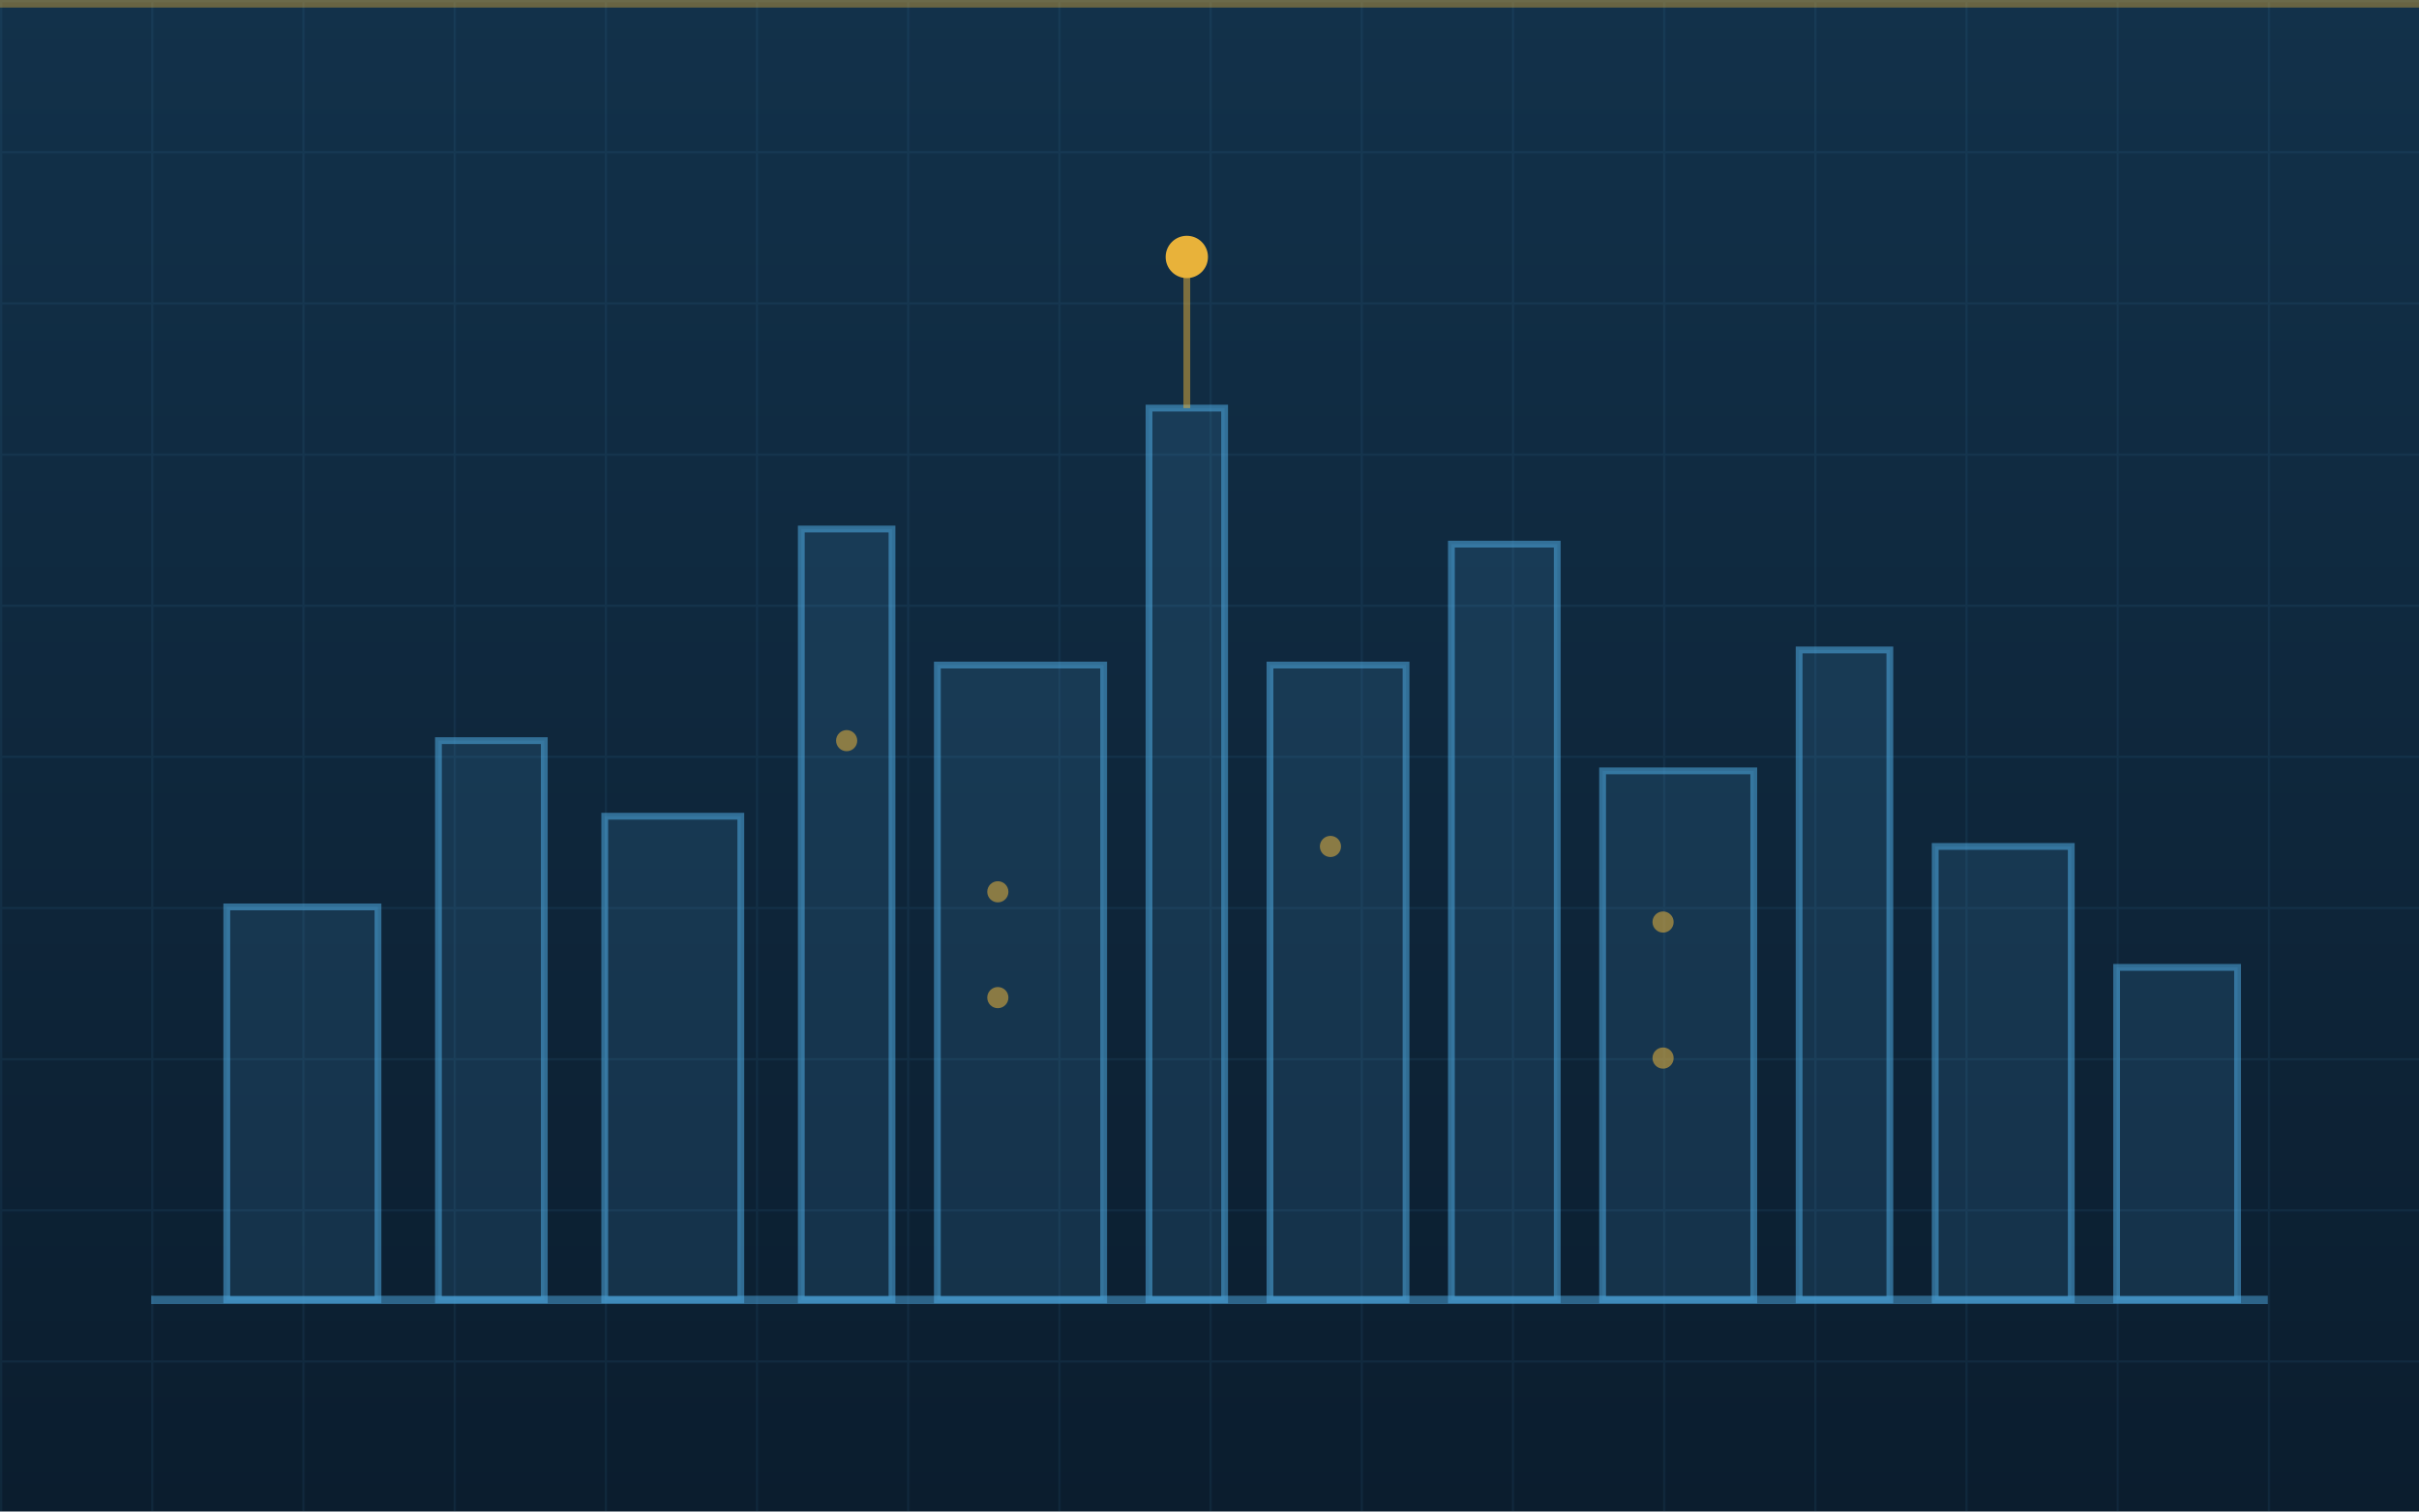
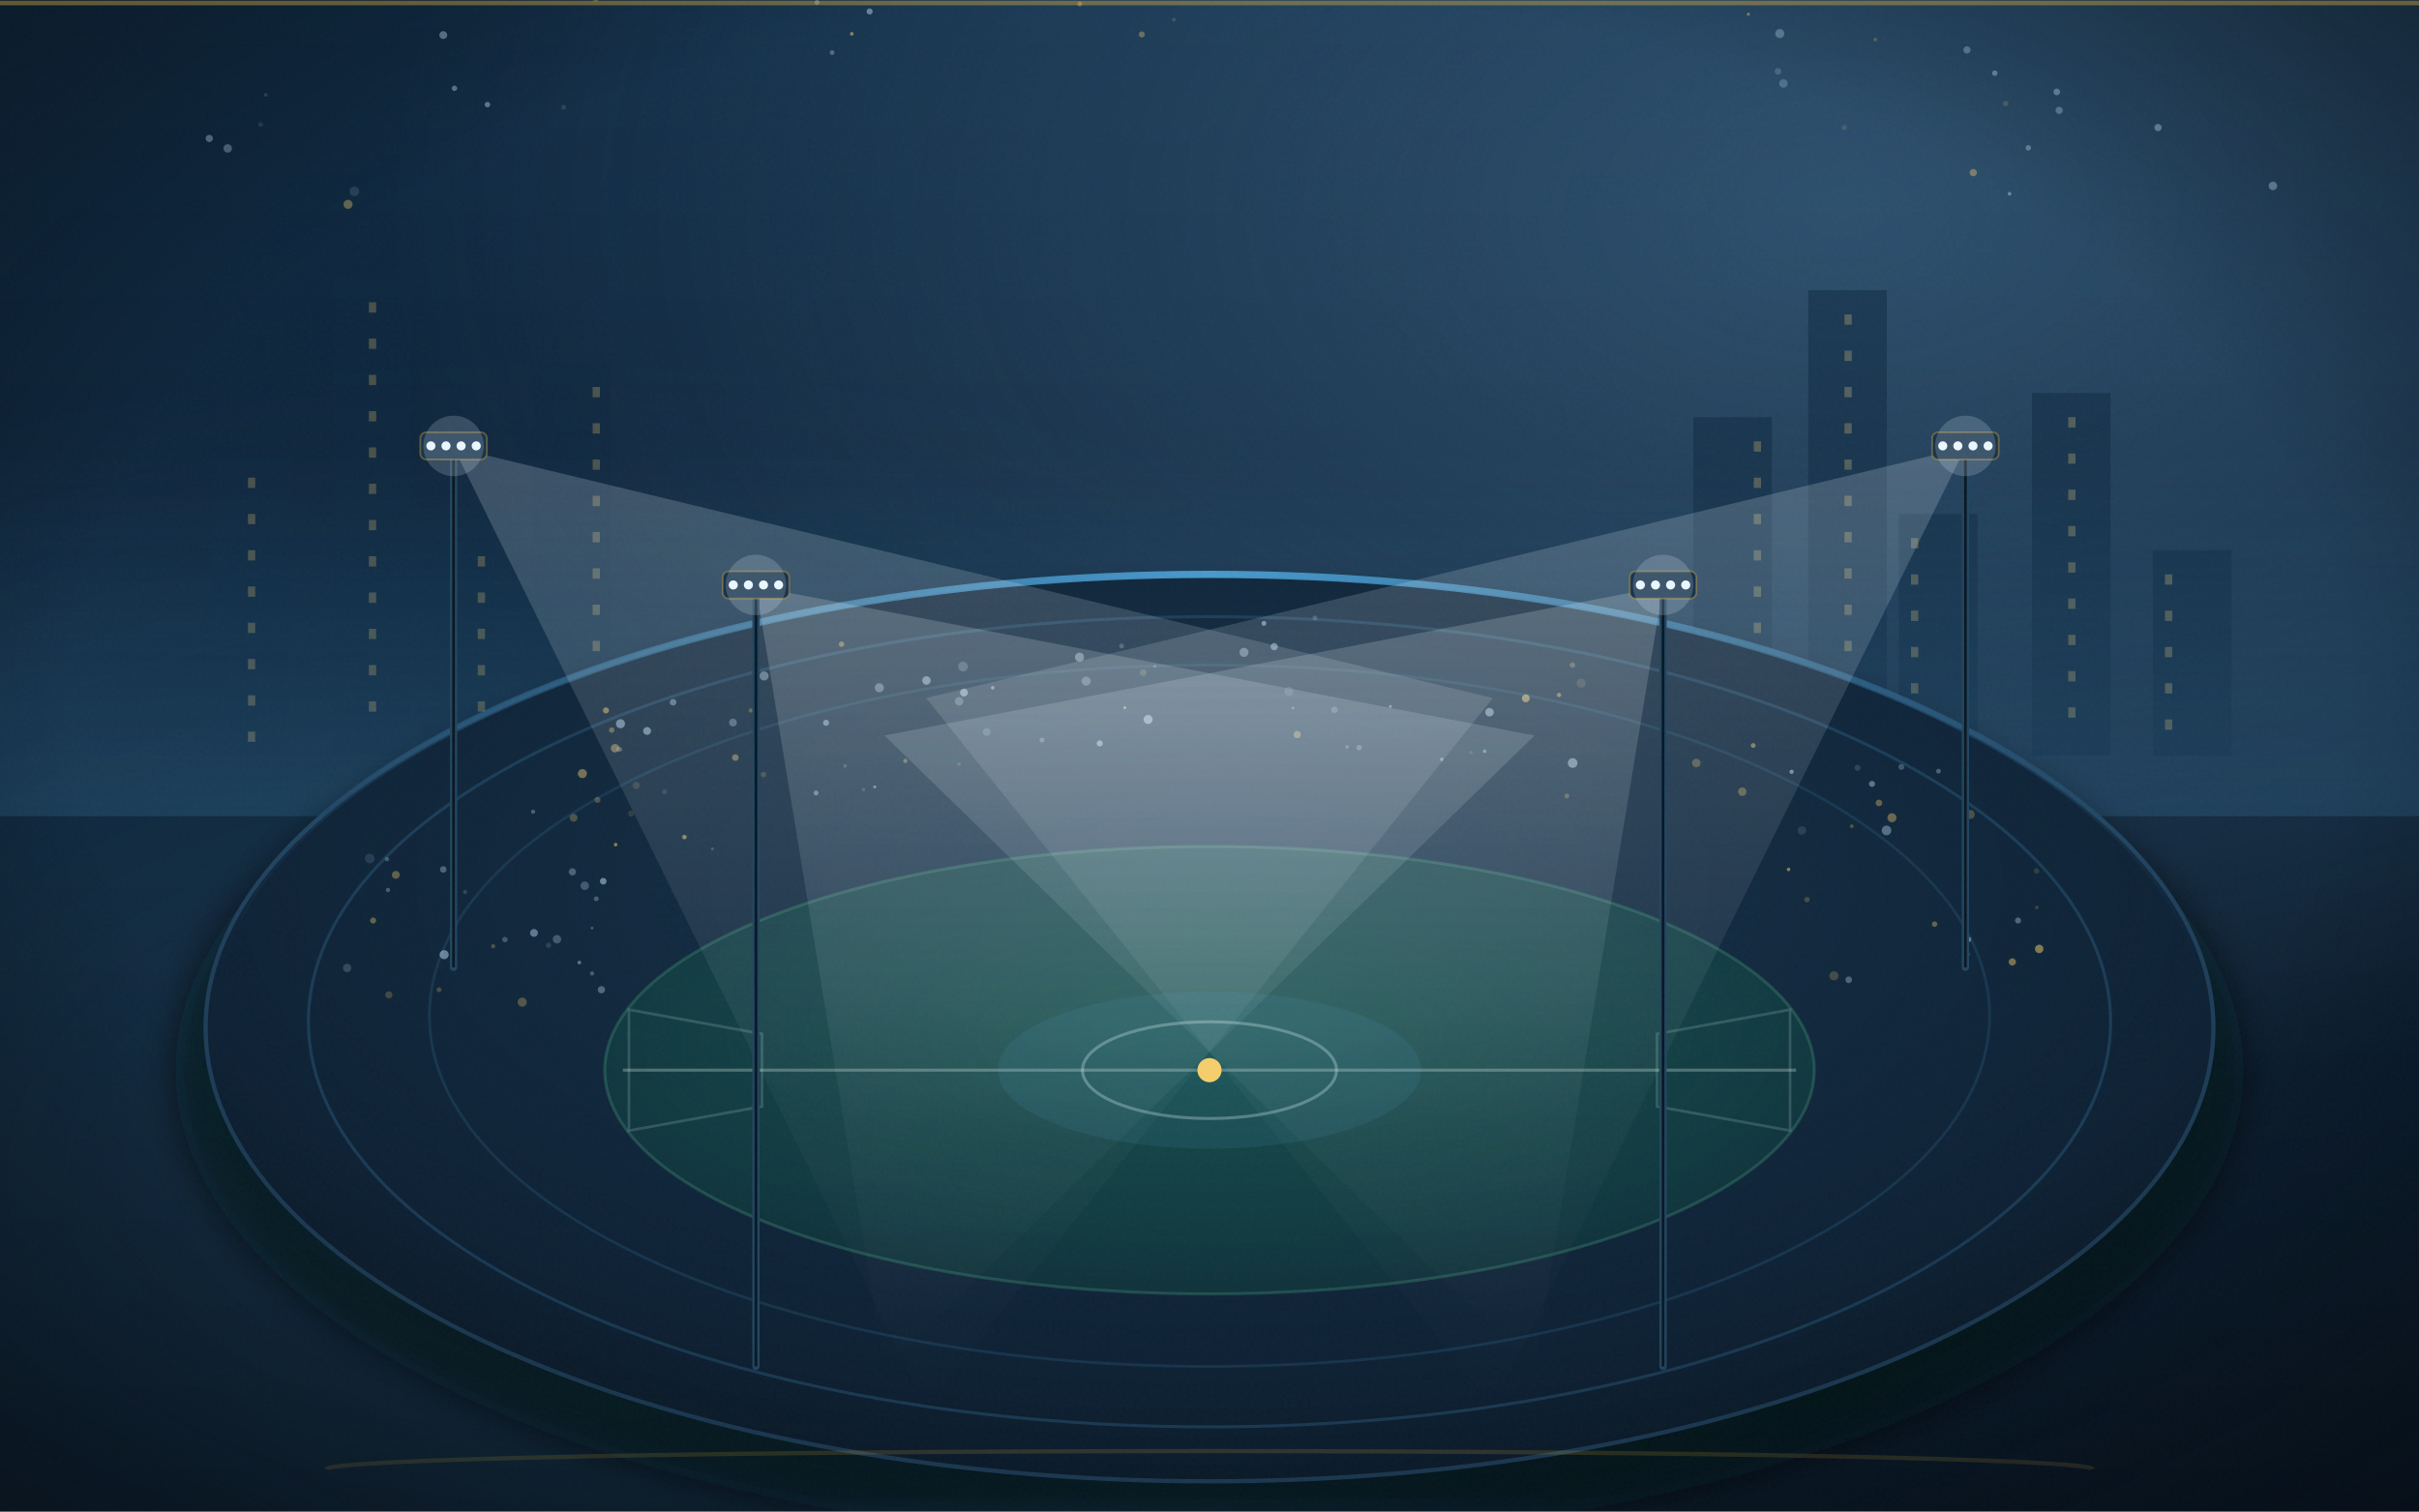
- <svg xmlns="http://www.w3.org/2000/svg" viewBox="0 0 320 200" role="img" aria-label="Visual istituzionale ispirato a Milano">
+ <svg xmlns="http://www.w3.org/2000/svg" viewBox="0 0 800 500" role="img" aria-label="Visual editoriale originale ispirato all'atmosfera di uno stadio a Milano" preserveAspectRatio="xMidYMid slice">
  <defs>
    <linearGradient id="sky" x1="0" y1="0" x2="0" y2="1">
-       <stop offset="0" stop-color="#12314a" />
-       <stop offset="1" stop-color="#0b1d2e" />
+       <stop offset="0" stop-color="#0e2942" />
+       <stop offset="0.45" stop-color="#0c2136" />
+       <stop offset="1" stop-color="#081726" />
    </linearGradient>
-     <pattern id="grid" width="20" height="20" patternUnits="userSpaceOnUse">
-       <path d="M 20 0 L 0 0 0 20" fill="none" stroke="#4fa9e0" stroke-opacity="0.08" stroke-width="0.6" />
-     </pattern>
+     <radialGradient id="glowA" cx="76%" cy="14%" r="60%">
+       <stop offset="0" stop-color="#8fd0ff" stop-opacity="0.24" />
+       <stop offset="1" stop-color="#8fd0ff" stop-opacity="0" />
+     </radialGradient>
+     <radialGradient id="glowB" cx="22%" cy="78%" r="55%">
+       <stop offset="0" stop-color="#4FA9E0" stop-opacity="0.14" />
+       <stop offset="1" stop-color="#4FA9E0" stop-opacity="0" />
+     </radialGradient>
+     <linearGradient id="horizonGlow" x1="0" y1="1" x2="0" y2="0">
+       <stop offset="0" stop-color="#4FA9E0" stop-opacity="0.16" />
+       <stop offset="1" stop-color="#4FA9E0" stop-opacity="0" />
+     </linearGradient>
+     <radialGradient id="bowlFill" cx="50%" cy="34%" r="72%">
+       <stop offset="0" stop-color="#16324a" />
+       <stop offset="0.7" stop-color="#0d2135" />
+       <stop offset="1" stop-color="#0a1a2a" />
+     </radialGradient>
+     <radialGradient id="pitch" cx="50%" cy="42%" r="70%">
+       <stop offset="0" stop-color="#1c6b52" stop-opacity="0.55" />
+       <stop offset="0.6" stop-color="#12594a" stop-opacity="0.42" />
+       <stop offset="1" stop-color="#0c2f34" stop-opacity="0.5" />
+     </radialGradient>
+     <linearGradient id="beamgrad" x1="0" y1="0" x2="0" y2="1">
+       <stop offset="0" stop-color="#eaf6ff" stop-opacity="0.20" />
+       <stop offset="0.7" stop-color="#eaf6ff" stop-opacity="0.03" />
+       <stop offset="1" stop-color="#eaf6ff" stop-opacity="0" />
+     </linearGradient>
+     <linearGradient id="rim" x1="0" y1="0" x2="1" y2="0">
+       <stop offset="0" stop-color="#4FA9E0" stop-opacity="0" />
+       <stop offset="0.5" stop-color="#4FA9E0" stop-opacity="0.85" />
+       <stop offset="1" stop-color="#4FA9E0" stop-opacity="0" />
+     </linearGradient>
+     <filter id="grain">
+       <feTurbulence type="fractalNoise" baseFrequency="0.9" numOctaves="2" stitchTiles="stitch" result="n" />
+       <feColorMatrix in="n" type="matrix" values="0 0 0 0 1  0 0 0 0 1  0 0 0 0 1  0 0 0 0.5 0" />
+     </filter>
+     <filter id="soft" x="-40%" y="-40%" width="180%" height="180%">
+       <feGaussianBlur stdDeviation="6" />
+     </filter>
+     <clipPath id="frame">
+       <rect width="800" height="500" rx="0" />
+     </clipPath>
    <style>
-       @keyframes nicPulse { 0%,100% { opacity: 0.55; } 50% { opacity: 1; } }
-       .pulse { animation: nicPulse 3.4s ease-in-out infinite; }
-       @media (prefers-reduced-motion: reduce) { .pulse { animation: none; } }
+       @keyframes ed-pulse { 0%,100% { opacity:.35 } 50% { opacity:.9 } }
+       .ed-pulse { animation: ed-pulse 3.6s ease-in-out infinite; }
+       @keyframes ed-flick { 0%,100% { opacity:.85 } 50% { opacity:1 } }
+       .ed-lamp { animation: ed-flick 4.2s ease-in-out infinite; }
+       @media (prefers-reduced-motion: reduce) { .ed-pulse,.ed-lamp { animation:none } }
    </style>
  </defs>
-   <rect width="320" height="200" fill="url(#sky)" />
-   <rect width="320" height="200" fill="url(#grid)" />
-   <g fill="#4fa9e0" fill-opacity="0.14">
-     <rect x="30" y="120" width="20" height="52" />
-     <rect x="58" y="98" width="14" height="74" />
-     <rect x="80" y="108" width="18" height="64" />
-     <rect x="106" y="70" width="12" height="102" />
-     <rect x="124" y="88" width="22" height="84" />
-     <rect x="152" y="54" width="10" height="118" />
-     <rect x="168" y="88" width="18" height="84" />
-     <rect x="192" y="72" width="14" height="100" />
-     <rect x="212" y="102" width="20" height="70" />
-     <rect x="238" y="86" width="12" height="86" />
-     <rect x="256" y="112" width="18" height="60" />
-     <rect x="280" y="128" width="16" height="44" />
+   <g clip-path="url(#frame)">
+     <rect width="800" height="500" fill="url(#sky)" />
+     <rect width="800" height="500" fill="url(#glowA)" />
+     <rect width="800" height="500" fill="url(#glowB)" />
+     <circle cx="559.9" cy="-4.4" r="0.6" fill="#bfe0f5" opacity="0.24" />
+     <circle cx="589.8" cy="27.6" r="1.4" fill="#bfe0f5" opacity="0.25" />
+     <circle cx="525.6" cy="-6.0" r="1.1" fill="#bfe0f5" opacity="0.50" />
+     <circle cx="357.1" cy="1.3" r="0.8" fill="#F4CD6B" opacity="0.35" />
+     <circle cx="86.2" cy="41.2" r="0.8" fill="#bfe0f5" opacity="0.14" />
+     <circle cx="440.1" cy="-3.4" r="1.3" fill="#bfe0f5" opacity="0.38" />
+     <circle cx="609.9" cy="42.2" r="0.9" fill="#F4CD6B" opacity="0.14" />
+     <circle cx="75.3" cy="49.1" r="1.4" fill="#bfe0f5" opacity="0.37" />
+     <circle cx="650.5" cy="16.5" r="1.2" fill="#bfe0f5" opacity="0.36" />
+     <circle cx="713.7" cy="42.2" r="1.2" fill="#bfe0f5" opacity="0.45" />
+     <circle cx="588.0" cy="23.6" r="1.1" fill="#bfe0f5" opacity="0.20" />
+     <circle cx="287.6" cy="3.8" r="1.0" fill="#bfe0f5" opacity="0.47" />
+     <circle cx="578.2" cy="4.7" r="0.5" fill="#F4CD6B" opacity="0.49" />
+     <circle cx="161.2" cy="34.6" r="0.9" fill="#bfe0f5" opacity="0.45" />
+     <circle cx="357.1" cy="-10.7" r="0.5" fill="#bfe0f5" opacity="0.35" />
+     <circle cx="197.0" cy="-0.7" r="1.2" fill="#F4CD6B" opacity="0.31" />
+     <circle cx="377.6" cy="11.4" r="1.0" fill="#F4CD6B" opacity="0.35" />
+     <circle cx="69.2" cy="45.8" r="1.2" fill="#bfe0f5" opacity="0.43" />
+     <circle cx="681.0" cy="36.5" r="1.2" fill="#bfe0f5" opacity="0.35" />
+     <circle cx="588.6" cy="11.1" r="1.5" fill="#bfe0f5" opacity="0.34" />
+     <circle cx="270.2" cy="0.8" r="0.8" fill="#bfe0f5" opacity="0.34" />
+     <circle cx="289.7" cy="-3.3" r="0.5" fill="#bfe0f5" opacity="0.22" />
+     <circle cx="751.7" cy="61.5" r="1.4" fill="#bfe0f5" opacity="0.46" />
+     <circle cx="281.7" cy="11.2" r="0.6" fill="#F4CD6B" opacity="0.51" />
+     <circle cx="115.1" cy="67.6" r="1.5" fill="#F4CD6B" opacity="0.37" />
+     <circle cx="275.2" cy="17.4" r="0.8" fill="#bfe0f5" opacity="0.32" />
+     <circle cx="87.9" cy="31.4" r="0.6" fill="#bfe0f5" opacity="0.19" />
+     <circle cx="659.7" cy="24.2" r="0.9" fill="#bfe0f5" opacity="0.44" />
+     <circle cx="670.8" cy="48.9" r="0.9" fill="#bfe0f5" opacity="0.38" />
+     <circle cx="663.3" cy="34.3" r="0.9" fill="#F4CD6B" opacity="0.19" />
+     <circle cx="680.2" cy="30.4" r="1.1" fill="#bfe0f5" opacity="0.44" />
+     <circle cx="620.2" cy="13.1" r="0.6" fill="#F4CD6B" opacity="0.26" />
+     <circle cx="388.2" cy="6.5" r="0.6" fill="#F4CD6B" opacity="0.17" />
+     <circle cx="150.3" cy="29.2" r="0.9" fill="#bfe0f5" opacity="0.43" />
+     <circle cx="652.6" cy="57.1" r="1.2" fill="#F4CD6B" opacity="0.39" />
+     <circle cx="186.4" cy="35.5" r="0.8" fill="#bfe0f5" opacity="0.14" />
+     <circle cx="664.6" cy="64.1" r="0.6" fill="#bfe0f5" opacity="0.42" />
+     <circle cx="477.3" cy="-11.4" r="1.6" fill="#F4CD6B" opacity="0.40" />
+     <circle cx="117.2" cy="63.3" r="1.6" fill="#bfe0f5" opacity="0.14" />
+     <circle cx="146.6" cy="11.6" r="1.3" fill="#bfe0f5" opacity="0.46" />
+     <g opacity="0.5">
+       <rect x="70" y="150" width="26" height="100" fill="#0e2740" />
+       <rect x="82" y="158" width="2.4" height="3.4" fill="#F4CD6B" opacity="0.5" />
+       <rect x="82" y="170" width="2.4" height="3.4" fill="#F4CD6B" opacity="0.5" />
+       <rect x="82" y="182" width="2.4" height="3.4" fill="#F4CD6B" opacity="0.5" />
+       <rect x="82" y="194" width="2.4" height="3.4" fill="#F4CD6B" opacity="0.5" />
+       <rect x="82" y="206" width="2.4" height="3.4" fill="#F4CD6B" opacity="0.5" />
+       <rect x="82" y="218" width="2.4" height="3.4" fill="#F4CD6B" opacity="0.5" />
+       <rect x="82" y="230" width="2.4" height="3.4" fill="#F4CD6B" opacity="0.5" />
+       <rect x="82" y="242" width="2.4" height="3.4" fill="#F4CD6B" opacity="0.5" />
+       <rect x="110" y="92" width="26" height="158" fill="#0e2740" />
+       <rect x="122" y="100" width="2.4" height="3.4" fill="#F4CD6B" opacity="0.5" />
+       <rect x="122" y="112" width="2.4" height="3.4" fill="#F4CD6B" opacity="0.5" />
+       <rect x="122" y="124" width="2.4" height="3.4" fill="#F4CD6B" opacity="0.5" />
+       <rect x="122" y="136" width="2.4" height="3.4" fill="#F4CD6B" opacity="0.5" />
+       <rect x="122" y="148" width="2.4" height="3.4" fill="#F4CD6B" opacity="0.5" />
+       <rect x="122" y="160" width="2.4" height="3.4" fill="#F4CD6B" opacity="0.5" />
+       <rect x="122" y="172" width="2.4" height="3.4" fill="#F4CD6B" opacity="0.5" />
+       <rect x="122" y="184" width="2.4" height="3.4" fill="#F4CD6B" opacity="0.5" />
+       <rect x="122" y="196" width="2.4" height="3.4" fill="#F4CD6B" opacity="0.5" />
+       <rect x="122" y="208" width="2.4" height="3.4" fill="#F4CD6B" opacity="0.5" />
+       <rect x="122" y="220" width="2.4" height="3.4" fill="#F4CD6B" opacity="0.5" />
+       <rect x="122" y="232" width="2.4" height="3.4" fill="#F4CD6B" opacity="0.5" />
+       <rect x="138" y="176" width="26" height="74" fill="#0e2740" />
+       <rect x="158" y="184" width="2.4" height="3.4" fill="#F4CD6B" opacity="0.5" />
+       <rect x="158" y="196" width="2.4" height="3.4" fill="#F4CD6B" opacity="0.5" />
+       <rect x="158" y="208" width="2.4" height="3.4" fill="#F4CD6B" opacity="0.5" />
+       <rect x="158" y="220" width="2.4" height="3.4" fill="#F4CD6B" opacity="0.5" />
+       <rect x="158" y="232" width="2.4" height="3.4" fill="#F4CD6B" opacity="0.5" />
+       <rect x="176" y="120" width="26" height="130" fill="#0e2740" />
+       <rect x="196" y="128" width="2.4" height="3.4" fill="#F4CD6B" opacity="0.5" />
+       <rect x="196" y="140" width="2.4" height="3.4" fill="#F4CD6B" opacity="0.5" />
+       <rect x="196" y="152" width="2.4" height="3.4" fill="#F4CD6B" opacity="0.5" />
+       <rect x="196" y="164" width="2.4" height="3.4" fill="#F4CD6B" opacity="0.5" />
+       <rect x="196" y="176" width="2.4" height="3.4" fill="#F4CD6B" opacity="0.5" />
+       <rect x="196" y="188" width="2.4" height="3.4" fill="#F4CD6B" opacity="0.5" />
+       <rect x="196" y="200" width="2.4" height="3.4" fill="#F4CD6B" opacity="0.5" />
+       <rect x="196" y="212" width="2.4" height="3.4" fill="#F4CD6B" opacity="0.5" />
+       <rect x="196" y="224" width="2.4" height="3.4" fill="#F4CD6B" opacity="0.5" />
+       <rect x="196" y="236" width="2.4" height="3.4" fill="#F4CD6B" opacity="0.5" />
+       <rect x="560" y="138" width="26" height="112" fill="#0e2740" />
+       <rect x="580" y="146" width="2.4" height="3.4" fill="#F4CD6B" opacity="0.5" />
+       <rect x="580" y="158" width="2.4" height="3.4" fill="#F4CD6B" opacity="0.5" />
+       <rect x="580" y="170" width="2.4" height="3.4" fill="#F4CD6B" opacity="0.5" />
+       <rect x="580" y="182" width="2.4" height="3.4" fill="#F4CD6B" opacity="0.5" />
+       <rect x="580" y="194" width="2.4" height="3.4" fill="#F4CD6B" opacity="0.5" />
+       <rect x="580" y="206" width="2.4" height="3.4" fill="#F4CD6B" opacity="0.5" />
+       <rect x="580" y="218" width="2.4" height="3.4" fill="#F4CD6B" opacity="0.5" />
+       <rect x="580" y="230" width="2.4" height="3.4" fill="#F4CD6B" opacity="0.5" />
+       <rect x="580" y="242" width="2.4" height="3.4" fill="#F4CD6B" opacity="0.5" />
+       <rect x="598" y="96" width="26" height="154" fill="#0e2740" />
+       <rect x="610" y="104" width="2.4" height="3.4" fill="#F4CD6B" opacity="0.5" />
+       <rect x="610" y="116" width="2.4" height="3.4" fill="#F4CD6B" opacity="0.5" />
+       <rect x="610" y="128" width="2.4" height="3.4" fill="#F4CD6B" opacity="0.5" />
+       <rect x="610" y="140" width="2.4" height="3.4" fill="#F4CD6B" opacity="0.5" />
+       <rect x="610" y="152" width="2.4" height="3.4" fill="#F4CD6B" opacity="0.5" />
+       <rect x="610" y="164" width="2.4" height="3.4" fill="#F4CD6B" opacity="0.5" />
+       <rect x="610" y="176" width="2.4" height="3.4" fill="#F4CD6B" opacity="0.5" />
+       <rect x="610" y="188" width="2.4" height="3.4" fill="#F4CD6B" opacity="0.5" />
+       <rect x="610" y="200" width="2.4" height="3.4" fill="#F4CD6B" opacity="0.5" />
+       <rect x="610" y="212" width="2.4" height="3.4" fill="#F4CD6B" opacity="0.5" />
+       <rect x="610" y="224" width="2.4" height="3.4" fill="#F4CD6B" opacity="0.5" />
+       <rect x="610" y="236" width="2.4" height="3.4" fill="#F4CD6B" opacity="0.5" />
+       <rect x="628" y="170" width="26" height="80" fill="#0e2740" />
+       <rect x="632" y="178" width="2.4" height="3.4" fill="#F4CD6B" opacity="0.5" />
+       <rect x="632" y="190" width="2.4" height="3.4" fill="#F4CD6B" opacity="0.5" />
+       <rect x="632" y="202" width="2.4" height="3.4" fill="#F4CD6B" opacity="0.5" />
+       <rect x="632" y="214" width="2.4" height="3.4" fill="#F4CD6B" opacity="0.5" />
+       <rect x="632" y="226" width="2.4" height="3.4" fill="#F4CD6B" opacity="0.5" />
+       <rect x="632" y="238" width="2.4" height="3.4" fill="#F4CD6B" opacity="0.5" />
+       <rect x="672" y="130" width="26" height="120" fill="#0e2740" />
+       <rect x="684" y="138" width="2.4" height="3.4" fill="#F4CD6B" opacity="0.5" />
+       <rect x="684" y="150" width="2.4" height="3.4" fill="#F4CD6B" opacity="0.5" />
+       <rect x="684" y="162" width="2.4" height="3.4" fill="#F4CD6B" opacity="0.5" />
+       <rect x="684" y="174" width="2.4" height="3.4" fill="#F4CD6B" opacity="0.5" />
+       <rect x="684" y="186" width="2.4" height="3.4" fill="#F4CD6B" opacity="0.5" />
+       <rect x="684" y="198" width="2.4" height="3.4" fill="#F4CD6B" opacity="0.5" />
+       <rect x="684" y="210" width="2.4" height="3.4" fill="#F4CD6B" opacity="0.5" />
+       <rect x="684" y="222" width="2.4" height="3.4" fill="#F4CD6B" opacity="0.5" />
+       <rect x="684" y="234" width="2.4" height="3.4" fill="#F4CD6B" opacity="0.5" />
+       <rect x="712" y="182" width="26" height="68" fill="#0e2740" />
+       <rect x="716" y="190" width="2.4" height="3.4" fill="#F4CD6B" opacity="0.5" />
+       <rect x="716" y="202" width="2.4" height="3.4" fill="#F4CD6B" opacity="0.5" />
+       <rect x="716" y="214" width="2.4" height="3.4" fill="#F4CD6B" opacity="0.5" />
+       <rect x="716" y="226" width="2.4" height="3.4" fill="#F4CD6B" opacity="0.5" />
+       <rect x="716" y="238" width="2.4" height="3.4" fill="#F4CD6B" opacity="0.5" />
+     </g>
+     <rect x="0" y="150" width="800" height="120" fill="url(#horizonGlow)" />
+     <g filter="url(#soft)">
+       <ellipse cx="400" cy="354" rx="342" ry="156" fill="#050e18" opacity="0.6" />
+     </g>
+     <ellipse cx="400" cy="340" rx="332" ry="150" fill="url(#bowlFill)" stroke="#1d3d58" stroke-width="1.4" />
+     <g fill="none" stroke="#25506f" stroke-opacity="0.55">
+       <ellipse cx="400" cy="338" rx="298" ry="134" stroke-width="1" />
+       <ellipse cx="400" cy="336" rx="258" ry="116" stroke-width="0.9" stroke-opacity="0.4" />
+     </g>
+     <circle cx="673.5" cy="288.1" r="0.9" fill="#F4CD6B" opacity="0.15" />
+     <circle cx="189.3" cy="288.4" r="1.2" fill="#bfe0f5" opacity="0.32" />
+     <circle cx="128.0" cy="284.2" r="0.7" fill="#bfe0f5" opacity="0.28" />
+     <circle cx="269.9" cy="262.3" r="0.8" fill="#bfe0f5" opacity="0.41" />
+     <circle cx="114.8" cy="320.2" r="1.4" fill="#bfe0f5" opacity="0.20" />
+     <circle cx="189.7" cy="270.5" r="1.3" fill="#F4CD6B" opacity="0.26" />
+     <circle cx="195.8" cy="307.0" r="0.5" fill="#F4CD6B" opacity="0.28" />
+     <circle cx="290.8" cy="227.5" r="1.5" fill="#bfe0f5" opacity="0.36" />
+     <circle cx="317.2" cy="232.0" r="1.4" fill="#bfe0f5" opacity="0.28" />
+     <circle cx="326.3" cy="242.1" r="1.3" fill="#bfe0f5" opacity="0.19" />
+     <circle cx="192.6" cy="255.9" r="1.5" fill="#F4CD6B" opacity="0.44" />
+     <circle cx="621.4" cy="265.6" r="1.1" fill="#F4CD6B" opacity="0.36" />
+     <circle cx="252.5" cy="256.2" r="0.9" fill="#F4CD6B" opacity="0.19" />
+     <circle cx="520.1" cy="252.4" r="1.6" fill="#bfe0f5" opacity="0.48" />
+     <circle cx="426.3" cy="228.7" r="1.5" fill="#bfe0f5" opacity="0.14" />
+     <circle cx="612.4" cy="273.3" r="0.6" fill="#F4CD6B" opacity="0.29" />
+     <circle cx="591.5" cy="287.6" r="0.6" fill="#F4CD6B" opacity="0.51" />
+     <circle cx="515.6" cy="229.9" r="0.7" fill="#F4CD6B" opacity="0.45" />
+     <circle cx="122.3" cy="284.0" r="1.6" fill="#bfe0f5" opacity="0.13" />
+     <circle cx="614.3" cy="254.0" r="1.0" fill="#bfe0f5" opacity="0.16" />
+     <circle cx="219.8" cy="261.9" r="0.8" fill="#bfe0f5" opacity="0.13" />
+     <circle cx="205.3" cy="248.0" r="0.6" fill="#F4CD6B" opacity="0.15" />
+     <circle cx="445.5" cy="247.1" r="0.6" fill="#bfe0f5" opacity="0.26" />
+     <circle cx="278.3" cy="213.1" r="0.9" fill="#F4CD6B" opacity="0.40" />
+     <circle cx="222.6" cy="232.3" r="1.1" fill="#bfe0f5" opacity="0.39" />
+     <circle cx="289.3" cy="260.3" r="0.5" fill="#bfe0f5" opacity="0.45" />
+     <circle cx="199.5" cy="291.5" r="1.1" fill="#bfe0f5" opacity="0.51" />
+     <circle cx="273.2" cy="239.1" r="1.0" fill="#bfe0f5" opacity="0.46" />
+     <circle cx="123.4" cy="304.5" r="1.0" fill="#F4CD6B" opacity="0.36" />
+     <circle cx="492.6" cy="235.6" r="1.4" fill="#bfe0f5" opacity="0.49" />
+     <circle cx="357.0" cy="217.4" r="1.5" fill="#bfe0f5" opacity="0.41" />
+     <circle cx="651.0" cy="310.8" r="0.9" fill="#bfe0f5" opacity="0.43" />
+     <circle cx="639.8" cy="305.7" r="0.9" fill="#F4CD6B" opacity="0.36" />
+     <circle cx="561.0" cy="252.4" r="1.4" fill="#F4CD6B" opacity="0.28" />
+     <circle cx="172.7" cy="331.5" r="1.5" fill="#F4CD6B" opacity="0.29" />
+     <circle cx="153.8" cy="295.1" r="0.7" fill="#bfe0f5" opacity="0.17" />
+     <circle cx="200.4" cy="235.0" r="1.0" fill="#F4CD6B" opacity="0.48" />
+     <circle cx="299.4" cy="251.7" r="0.7" fill="#F4CD6B" opacity="0.36" />
+     <circle cx="202.3" cy="241.5" r="0.9" fill="#F4CD6B" opacity="0.34" />
+     <circle cx="193.4" cy="293.0" r="1.4" fill="#bfe0f5" opacity="0.27" />
+     <circle cx="195.8" cy="322.0" r="0.7" fill="#bfe0f5" opacity="0.29" />
+     <circle cx="372.0" cy="234.1" r="0.5" fill="#F4CD6B" opacity="0.51" />
+     <circle cx="328.3" cy="227.5" r="0.6" fill="#bfe0f5" opacity="0.46" />
+     <circle cx="203.6" cy="279.4" r="0.6" fill="#F4CD6B" opacity="0.51" />
+     <circle cx="641.1" cy="255.1" r="0.8" fill="#bfe0f5" opacity="0.31" />
+     <circle cx="176.3" cy="268.5" r="0.7" fill="#bfe0f5" opacity="0.30" />
+     <circle cx="651.6" cy="269.4" r="1.5" fill="#F4CD6B" opacity="0.25" />
+     <circle cx="317.2" cy="252.8" r="0.6" fill="#F4CD6B" opacity="0.18" />
+     <circle cx="434.9" cy="204.4" r="0.8" fill="#bfe0f5" opacity="0.21" />
+     <circle cx="130.9" cy="289.4" r="1.3" fill="#F4CD6B" opacity="0.35" />
+     <circle cx="210.4" cy="259.8" r="1.2" fill="#F4CD6B" opacity="0.15" />
+     <circle cx="441.3" cy="234.8" r="1.1" fill="#bfe0f5" opacity="0.23" />
+     <circle cx="176.6" cy="308.6" r="1.3" fill="#bfe0f5" opacity="0.43" />
+     <circle cx="381.9" cy="220.4" r="0.5" fill="#bfe0f5" opacity="0.25" />
+     <circle cx="252.7" cy="223.6" r="1.5" fill="#bfe0f5" opacity="0.40" />
+     <circle cx="595.9" cy="274.7" r="1.4" fill="#bfe0f5" opacity="0.13" />
+     <circle cx="226.1" cy="276.9" r="0.8" fill="#bfe0f5" opacity="0.12" />
+     <circle cx="667.4" cy="304.5" r="1.0" fill="#bfe0f5" opacity="0.35" />
+     <circle cx="344.6" cy="244.8" r="0.8" fill="#bfe0f5" opacity="0.29" />
+     <circle cx="378.1" cy="222.5" r="1.1" fill="#F4CD6B" opacity="0.19" />
+     <circle cx="363.7" cy="245.9" r="1.0" fill="#bfe0f5" opacity="0.50" />
+     <circle cx="651.2" cy="315.7" r="0.5" fill="#bfe0f5" opacity="0.14" />
+     <circle cx="306.4" cy="225.1" r="1.4" fill="#bfe0f5" opacity="0.48" />
+     <circle cx="674.4" cy="313.9" r="1.4" fill="#F4CD6B" opacity="0.50" />
+     <circle cx="418.0" cy="206.2" r="0.8" fill="#bfe0f5" opacity="0.51" />
+     <circle cx="145.2" cy="327.4" r="0.8" fill="#F4CD6B" opacity="0.25" />
+     <circle cx="429.0" cy="243.0" r="1.2" fill="#F4CD6B" opacity="0.37" />
+     <circle cx="235.6" cy="280.8" r="0.5" fill="#bfe0f5" opacity="0.23" />
+     <circle cx="359.2" cy="225.3" r="1.5" fill="#bfe0f5" opacity="0.31" />
+     <circle cx="285.6" cy="261.2" r="0.6" fill="#bfe0f5" opacity="0.16" />
+     <circle cx="181.4" cy="312.7" r="0.9" fill="#bfe0f5" opacity="0.14" />
+     <circle cx="576.2" cy="261.9" r="1.4" fill="#F4CD6B" opacity="0.31" />
+     <circle cx="248.3" cy="235.0" r="0.7" fill="#F4CD6B" opacity="0.29" />
+     <circle cx="197.6" cy="264.6" r="1.0" fill="#F4CD6B" opacity="0.27" />
+     <circle cx="163.1" cy="313.0" r="0.7" fill="#F4CD6B" opacity="0.27" />
+     <circle cx="491.0" cy="248.5" r="0.6" fill="#bfe0f5" opacity="0.39" />
+     <circle cx="518.2" cy="263.3" r="0.8" fill="#F4CD6B" opacity="0.26" />
+     <circle cx="318.5" cy="220.5" r="1.6" fill="#bfe0f5" opacity="0.23" />
+     <circle cx="318.8" cy="229.1" r="1.3" fill="#bfe0f5" opacity="0.51" />
+     <circle cx="522.9" cy="226.0" r="1.5" fill="#F4CD6B" opacity="0.13" />
+     <circle cx="597.6" cy="297.6" r="0.9" fill="#F4CD6B" opacity="0.22" />
+     <circle cx="520.0" cy="220.0" r="0.9" fill="#F4CD6B" opacity="0.27" />
+     <circle cx="146.6" cy="287.6" r="1.1" fill="#bfe0f5" opacity="0.33" />
+     <circle cx="449.5" cy="247.3" r="0.9" fill="#bfe0f5" opacity="0.28" />
+     <circle cx="379.7" cy="238.0" r="1.5" fill="#bfe0f5" opacity="0.50" />
+     <circle cx="226.4" cy="276.9" r="0.7" fill="#F4CD6B" opacity="0.48" />
+     <circle cx="459.8" cy="233.7" r="0.5" fill="#bfe0f5" opacity="0.44" />
+     <circle cx="665.5" cy="318.2" r="1.2" fill="#F4CD6B" opacity="0.45" />
+     <circle cx="606.5" cy="322.8" r="1.5" fill="#F4CD6B" opacity="0.22" />
+     <circle cx="611.4" cy="324.1" r="1.1" fill="#bfe0f5" opacity="0.33" />
+     <circle cx="208.7" cy="269.1" r="1.0" fill="#F4CD6B" opacity="0.14" />
+     <circle cx="411.4" cy="215.8" r="1.5" fill="#bfe0f5" opacity="0.38" />
+     <circle cx="623.9" cy="274.7" r="1.6" fill="#bfe0f5" opacity="0.38" />
+     <circle cx="243.2" cy="250.6" r="1.1" fill="#F4CD6B" opacity="0.40" />
+     <circle cx="673.6" cy="300.2" r="0.6" fill="#F4CD6B" opacity="0.19" />
+     <circle cx="204.7" cy="247.8" r="0.9" fill="#bfe0f5" opacity="0.24" />
+     <circle cx="205.2" cy="239.4" r="1.5" fill="#bfe0f5" opacity="0.48" />
+     <circle cx="214.0" cy="241.8" r="1.3" fill="#bfe0f5" opacity="0.49" />
+     <circle cx="242.4" cy="239.0" r="1.3" fill="#bfe0f5" opacity="0.32" />
+     <circle cx="203.4" cy="247.5" r="1.4" fill="#F4CD6B" opacity="0.40" />
+     <circle cx="504.6" cy="231.0" r="1.3" fill="#F4CD6B" opacity="0.52" />
+     <circle cx="167.0" cy="310.8" r="0.9" fill="#bfe0f5" opacity="0.28" />
+     <circle cx="279.5" cy="253.4" r="0.6" fill="#bfe0f5" opacity="0.20" />
+     <circle cx="197.2" cy="297.3" r="0.8" fill="#bfe0f5" opacity="0.30" />
+     <circle cx="486.5" cy="248.9" r="0.6" fill="#bfe0f5" opacity="0.13" />
+     <circle cx="427.6" cy="234.2" r="0.5" fill="#bfe0f5" opacity="0.30" />
+     <circle cx="628.8" cy="253.7" r="1.0" fill="#bfe0f5" opacity="0.26" />
+     <circle cx="128.3" cy="294.4" r="0.7" fill="#bfe0f5" opacity="0.31" />
+     <circle cx="198.9" cy="327.4" r="1.2" fill="#bfe0f5" opacity="0.35" />
+     <circle cx="579.8" cy="246.6" r="0.8" fill="#F4CD6B" opacity="0.45" />
+     <circle cx="421.4" cy="213.9" r="1.2" fill="#bfe0f5" opacity="0.46" />
+     <circle cx="625.7" cy="270.5" r="1.5" fill="#F4CD6B" opacity="0.38" />
+     <circle cx="146.9" cy="315.8" r="1.5" fill="#bfe0f5" opacity="0.49" />
+     <circle cx="128.6" cy="329.1" r="1.2" fill="#F4CD6B" opacity="0.21" />
+     <circle cx="191.6" cy="318.4" r="0.6" fill="#bfe0f5" opacity="0.42" />
+     <circle cx="619.1" cy="259.3" r="1.0" fill="#bfe0f5" opacity="0.42" />
+     <circle cx="476.8" cy="251.2" r="0.6" fill="#bfe0f5" opacity="0.39" />
+     <circle cx="592.5" cy="255.3" r="0.7" fill="#bfe0f5" opacity="0.50" />
+     <circle cx="184.2" cy="310.7" r="1.4" fill="#bfe0f5" opacity="0.27" />
+     <circle cx="370.9" cy="213.7" r="0.8" fill="#bfe0f5" opacity="0.24" />
+     <path d="M 70 338 A 330 148 0 0 1 730 338" fill="none" stroke="url(#rim)" stroke-width="2.4" />
+     <path d="M 108 486 A 292 6 0 0 1 692 486" fill="none" stroke="#E8B23A" stroke-opacity="0.18" stroke-width="1.4" />
+     <ellipse cx="400" cy="354" rx="200" ry="74" fill="url(#pitch)" stroke="#3f8f76" stroke-opacity="0.35" stroke-width="1" />
+     <line x1="206" y1="354" x2="594" y2="354" stroke="#eafaf3" stroke-opacity="0.28" stroke-width="1" />
+     <ellipse cx="400" cy="354" rx="42" ry="16" fill="none" stroke="#eafaf3" stroke-opacity="0.3" stroke-width="1" />
+     <circle cx="400" cy="354" r="2" fill="#eafaf3" fill-opacity="0.4" />
+     <path d="M 208 334 L 252 342 L 252 366 L 208 374 Z" fill="none" stroke="#eafaf3" stroke-opacity="0.16" stroke-width="0.9" />
+     <path d="M 592 334 L 548 342 L 548 366 L 592 374 Z" fill="none" stroke="#eafaf3" stroke-opacity="0.16" stroke-width="0.9" />
+     <g style="mix-blend-mode:screen">
+       <polygon points="150 148, 306.3 465.1, 493.7 230.9" fill="url(#beamgrad)" />
+       <polygon points="650 148, 306.3 230.9, 493.7 465.1" fill="url(#beamgrad)" />
+       <polygon points="250 194, 292.5 452.7, 507.5 243.3" fill="url(#beamgrad)" />
+       <polygon points="550 194, 292.5 243.3, 507.5 452.7" fill="url(#beamgrad)" />
+     </g>
+     <g class="ed-lamp">
+       <line x1="150" y1="320" x2="150" y2="150" stroke="#20455f" stroke-width="2.4" stroke-linecap="round" />
+       <line x1="150" y1="320" x2="150" y2="150" stroke="#0a1622" stroke-width="0.9" />
+       <rect x="139" y="143" width="22" height="9" rx="2" fill="#16324a" stroke="#E8B23A" stroke-opacity="0.35" stroke-width="0.6" />
+       <circle cx="142.5" cy="147.5" r="1.5" fill="#eaf6ff" />
+       <circle cx="147.5" cy="147.5" r="1.5" fill="#eaf6ff" />
+       <circle cx="152.5" cy="147.5" r="1.5" fill="#eaf6ff" />
+       <circle cx="157.5" cy="147.5" r="1.5" fill="#eaf6ff" />
+       <circle cx="150" cy="147.5" r="10" fill="#eaf6ff" opacity="0.18" />
+       <line x1="650" y1="320" x2="650" y2="150" stroke="#20455f" stroke-width="2.4" stroke-linecap="round" />
+       <line x1="650" y1="320" x2="650" y2="150" stroke="#0a1622" stroke-width="0.9" />
+       <rect x="639" y="143" width="22" height="9" rx="2" fill="#16324a" stroke="#E8B23A" stroke-opacity="0.35" stroke-width="0.6" />
+       <circle cx="642.5" cy="147.5" r="1.5" fill="#eaf6ff" />
+       <circle cx="647.5" cy="147.5" r="1.5" fill="#eaf6ff" />
+       <circle cx="652.5" cy="147.5" r="1.5" fill="#eaf6ff" />
+       <circle cx="657.5" cy="147.5" r="1.5" fill="#eaf6ff" />
+       <circle cx="650" cy="147.5" r="10" fill="#eaf6ff" opacity="0.18" />
+       <line x1="250" y1="452" x2="250" y2="196" stroke="#20455f" stroke-width="2.4" stroke-linecap="round" />
+       <line x1="250" y1="452" x2="250" y2="196" stroke="#0a1622" stroke-width="0.9" />
+       <rect x="239" y="189" width="22" height="9" rx="2" fill="#16324a" stroke="#E8B23A" stroke-opacity="0.35" stroke-width="0.6" />
+       <circle cx="242.5" cy="193.5" r="1.5" fill="#eaf6ff" />
+       <circle cx="247.5" cy="193.5" r="1.5" fill="#eaf6ff" />
+       <circle cx="252.5" cy="193.5" r="1.5" fill="#eaf6ff" />
+       <circle cx="257.5" cy="193.5" r="1.5" fill="#eaf6ff" />
+       <circle cx="250" cy="193.5" r="10" fill="#eaf6ff" opacity="0.18" />
+       <line x1="550" y1="452" x2="550" y2="196" stroke="#20455f" stroke-width="2.4" stroke-linecap="round" />
+       <line x1="550" y1="452" x2="550" y2="196" stroke="#0a1622" stroke-width="0.9" />
+       <rect x="539" y="189" width="22" height="9" rx="2" fill="#16324a" stroke="#E8B23A" stroke-opacity="0.35" stroke-width="0.6" />
+       <circle cx="542.5" cy="193.5" r="1.5" fill="#eaf6ff" />
+       <circle cx="547.5" cy="193.5" r="1.5" fill="#eaf6ff" />
+       <circle cx="552.5" cy="193.5" r="1.5" fill="#eaf6ff" />
+       <circle cx="557.5" cy="193.5" r="1.5" fill="#eaf6ff" />
+       <circle cx="550" cy="193.5" r="10" fill="#eaf6ff" opacity="0.18" />
+     </g>
+     <ellipse cx="400" cy="354" rx="70" ry="26" fill="#4FA9E0" opacity="0.10" />
+     <circle cx="400" cy="354" r="4" fill="#F4CD6B" class="ed-pulse" />
+     <rect width="800" height="500" filter="url(#grain)" opacity="0.05" />
+     <rect x="0" y="0" width="800" height="500" fill="url(#vig)" />
  </g>
-   <g fill="none" stroke="#4fa9e0" stroke-opacity="0.55" stroke-width="0.9">
-     <rect x="30" y="120" width="20" height="52" />
-     <rect x="58" y="98" width="14" height="74" />
-     <rect x="80" y="108" width="18" height="64" />
-     <rect x="106" y="70" width="12" height="102" />
-     <rect x="124" y="88" width="22" height="84" />
-     <rect x="152" y="54" width="10" height="118" />
-     <rect x="168" y="88" width="18" height="84" />
-     <rect x="192" y="72" width="14" height="100" />
-     <rect x="212" y="102" width="20" height="70" />
-     <rect x="238" y="86" width="12" height="86" />
-     <rect x="256" y="112" width="18" height="60" />
-     <rect x="280" y="128" width="16" height="44" />
-   </g>
-   <g fill="#E8B23A" fill-opacity="0.55" class="pulse">
-     <circle cx="132" cy="118" r="1.4" />
-     <circle cx="132" cy="132" r="1.4" />
-     <circle cx="176" cy="112" r="1.4" />
-     <circle cx="220" cy="122" r="1.4" />
-     <circle cx="220" cy="140" r="1.4" />
-     <circle cx="112" cy="98" r="1.4" />
-   </g>
-   <line x1="20" y1="172" x2="300" y2="172" stroke="#4fa9e0" stroke-opacity="0.5" stroke-width="1.1" />
-   <line x1="157" y1="34" x2="157" y2="54" stroke="#E8B23A" stroke-opacity="0.5" stroke-width="0.9" />
-   <circle cx="157" cy="34" r="2.8" fill="#E8B23A" class="pulse" />
-   <line x1="0" y1="0.5" x2="320" y2="0.5" stroke="#E8B23A" stroke-opacity="0.4" stroke-width="1" />
+   <defs>
+     <radialGradient id="vig" cx="50%" cy="46%" r="75%">
+       <stop offset="0.62" stop-color="#000" stop-opacity="0" />
+       <stop offset="1" stop-color="#04070c" stop-opacity="0.55" />
+     </radialGradient>
+   </defs>
+   <line x1="0" y1="1" x2="800" y2="1" stroke="#E8B23A" stroke-opacity="0.4" stroke-width="1.5" />
</svg>
